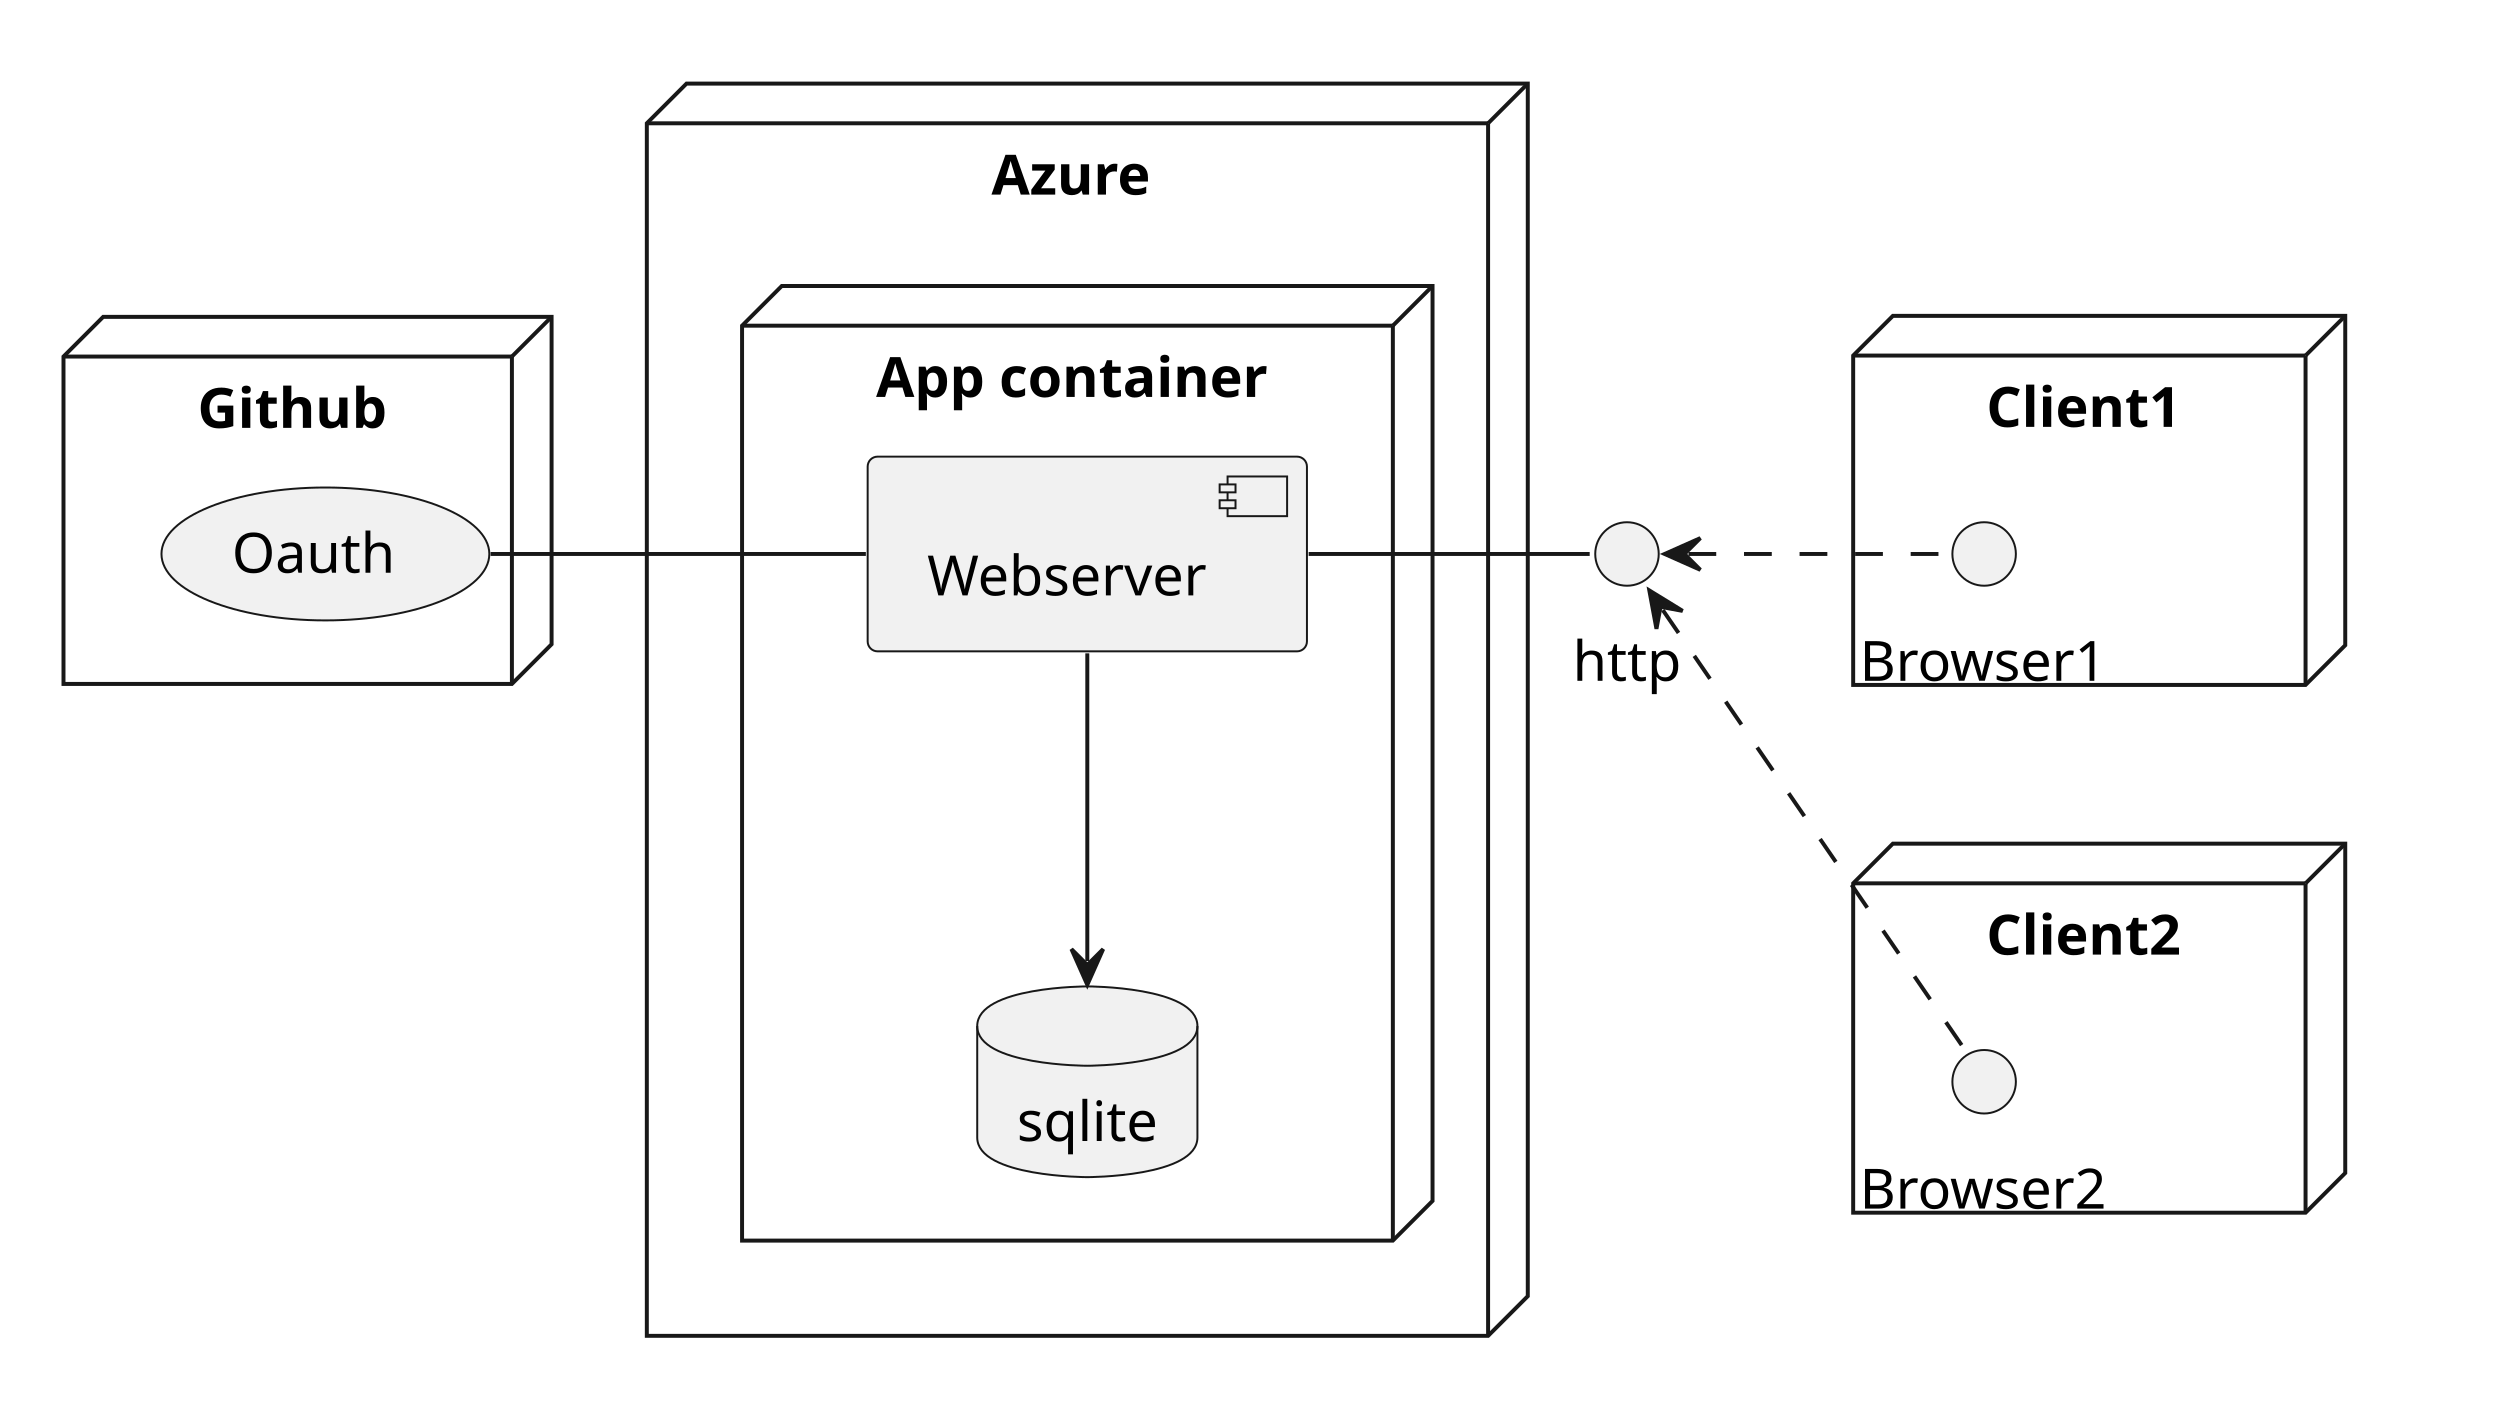
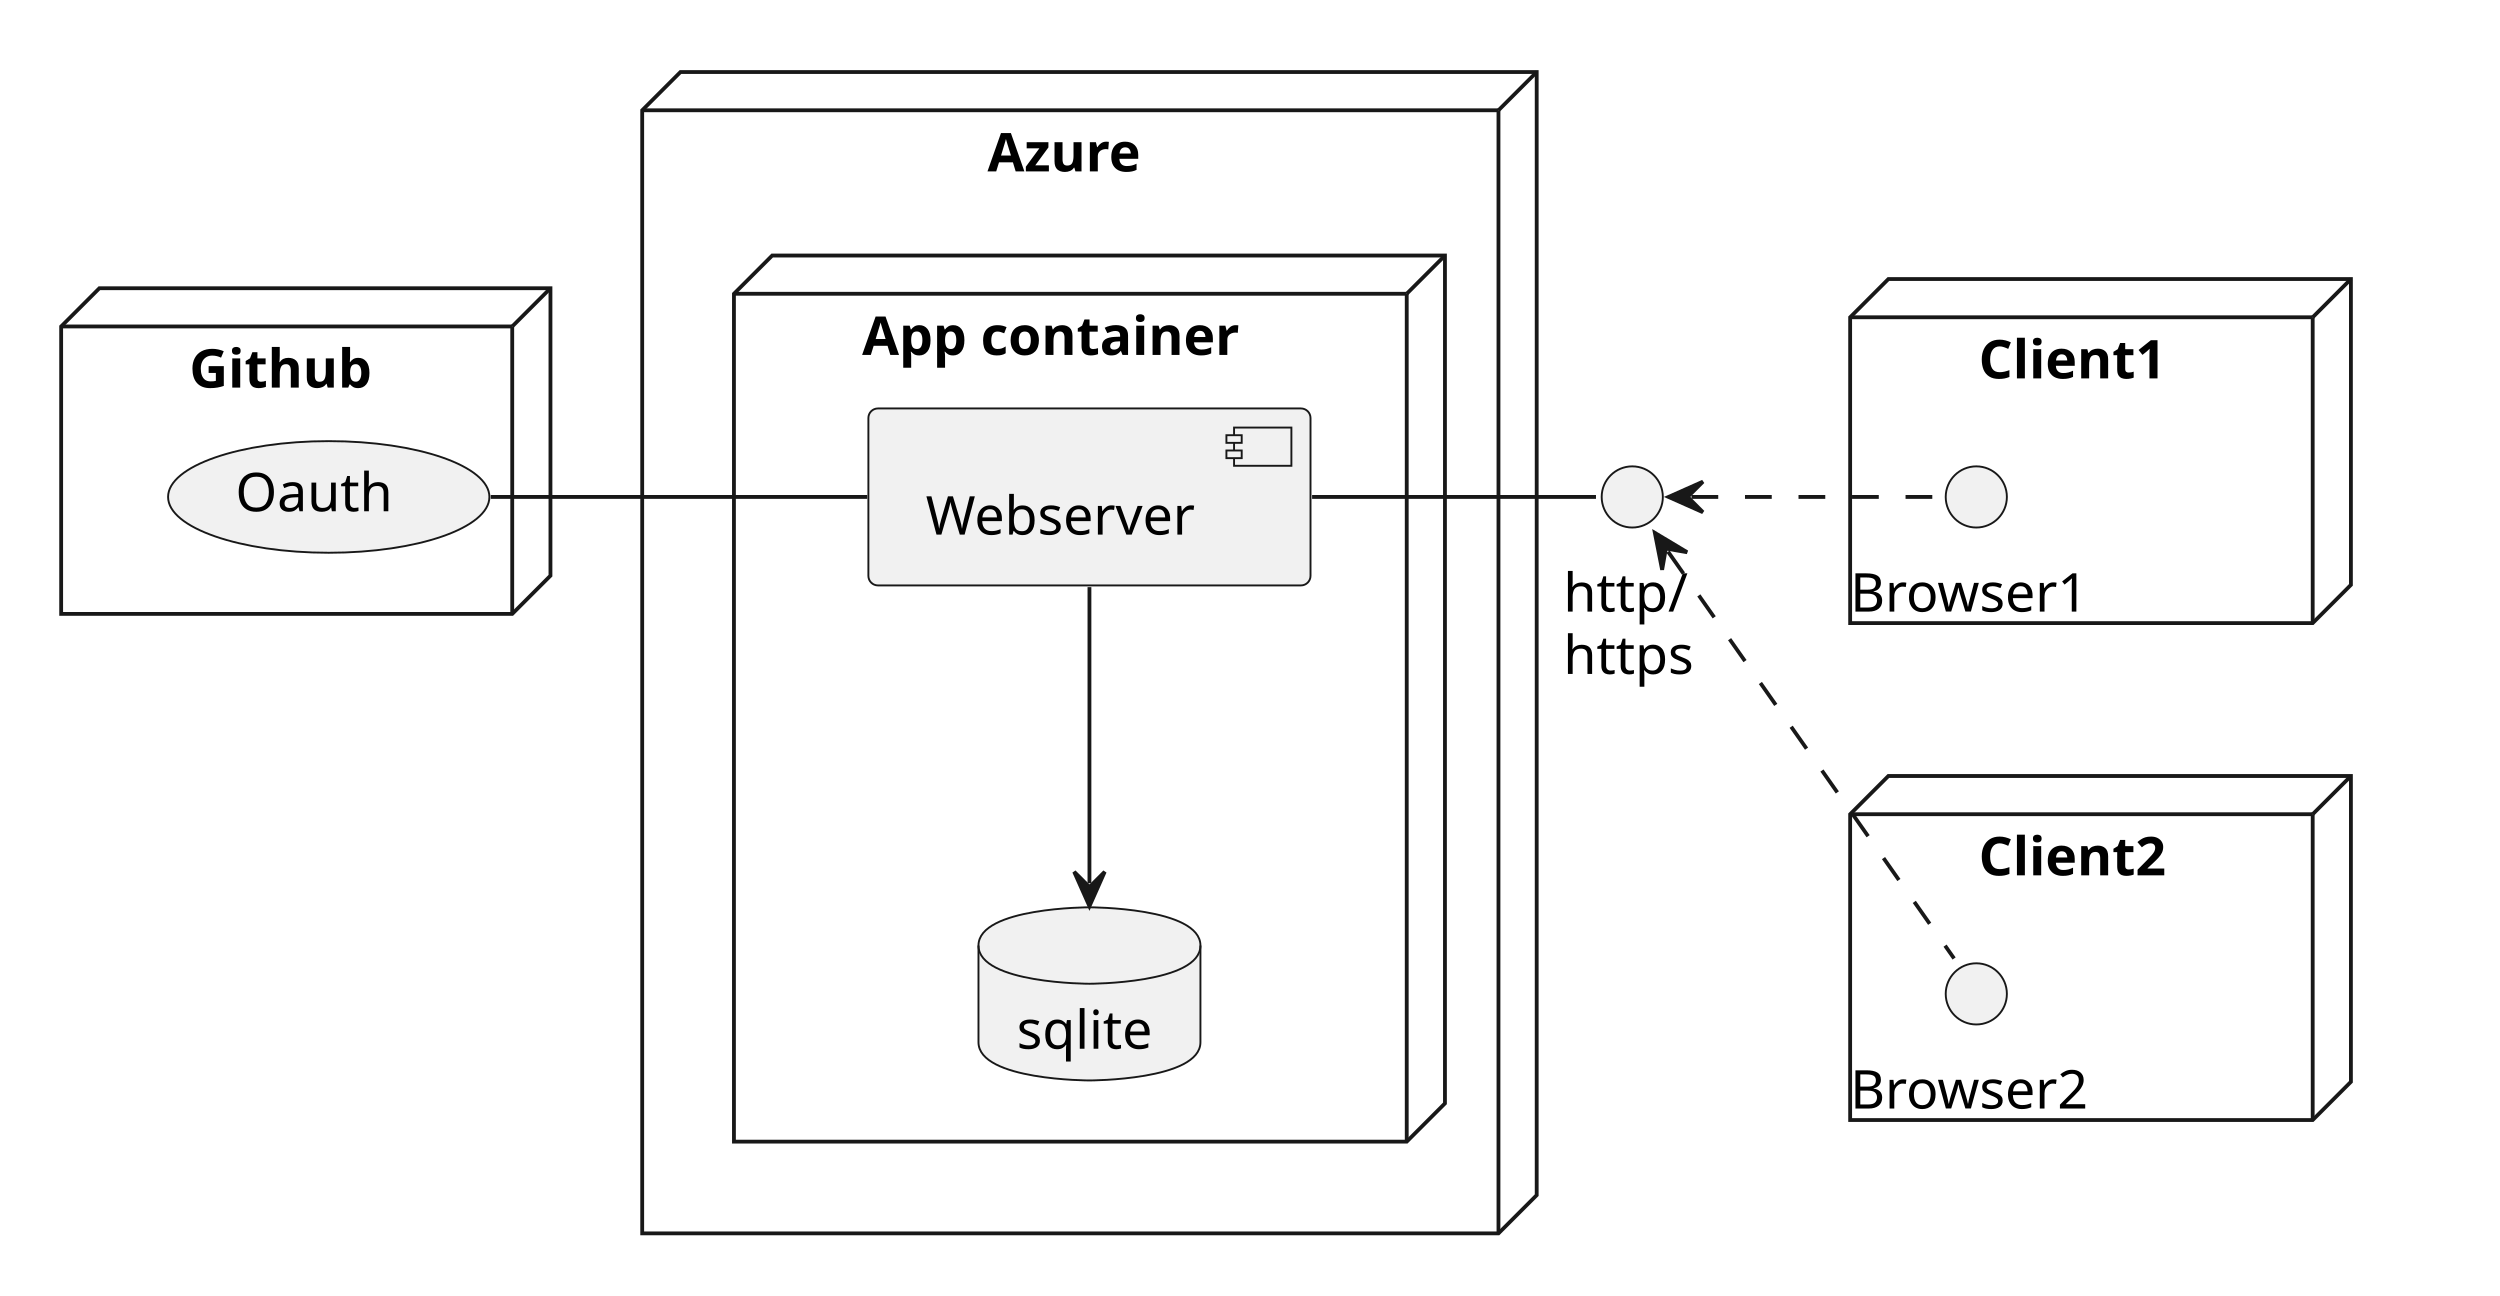
- <svg xmlns="http://www.w3.org/2000/svg" contentStyleType="text/css" height="353px" preserveAspectRatio="none" style="width:630px;height:353px;background:#FFFFFF;" version="1.1" viewBox="0 0 630 353" width="630px" zoomAndPan="magnify">
+ <svg xmlns="http://www.w3.org/2000/svg" contentStyleType="text/css" data-diagram-type="DESCRIPTION" height="339px" preserveAspectRatio="none" style="width:654px;height:339px;background:#FFFFFF;" version="1.1" viewBox="0 0 654 339" width="654px" zoomAndPan="magnify">
  <defs />
  <g>
    <g id="cluster_Github">
-       <polygon fill="none" points="16,89.852,26,79.852,139,79.852,139,162.352,129,172.352,16,172.352,16,89.852" style="stroke:#181818;stroke-width:1;" />
-       <line style="stroke:#181818;stroke-width:1;" x1="129" x2="139" y1="89.852" y2="79.852" />
-       <line style="stroke:#181818;stroke-width:1;" x1="16" x2="129" y1="89.852" y2="89.852" />
-       <line style="stroke:#181818;stroke-width:1;" x1="129" x2="129" y1="89.852" y2="172.352" />
-       <text fill="#000000" font-family="sans-serif" font-size="14" font-weight="bold" lengthAdjust="spacing" textLength="47.446" x="49.777" y="107.818">Github</text>
+       <polygon fill="none" points="16,85.4,26,75.4,144,75.4,144,150.6,134,160.6,16,160.6,16,85.4" style="stroke:#181818;stroke-width:1;" />
+       <line style="stroke:#181818;stroke-width:1;" x1="134" x2="144" y1="85.4" y2="75.4" />
+       <line style="stroke:#181818;stroke-width:1;" x1="16" x2="134" y1="85.4" y2="85.4" />
+       <line style="stroke:#181818;stroke-width:1;" x1="134" x2="134" y1="85.4" y2="160.6" />
+       <text fill="#000000" font-family="sans-serif" font-size="14" font-weight="bold" lengthAdjust="spacing" textLength="52.938" x="49.531" y="101.395">Github</text>
    </g>
    <g id="cluster_Azure">
-       <polygon fill="none" points="163,31.072,173,21.072,385,21.072,385,326.632,375,336.632,163,336.632,163,31.072" style="stroke:#181818;stroke-width:1;" />
-       <line style="stroke:#181818;stroke-width:1;" x1="375" x2="385" y1="31.072" y2="21.072" />
-       <line style="stroke:#181818;stroke-width:1;" x1="163" x2="375" y1="31.072" y2="31.072" />
-       <line style="stroke:#181818;stroke-width:1;" x1="375" x2="375" y1="31.072" y2="336.632" />
-       <text fill="#000000" font-family="sans-serif" font-size="14" font-weight="bold" lengthAdjust="spacing" textLength="40.306" x="249.847" y="49.038">Azure</text>
+       <polygon fill="none" points="168,28.85,178,18.85,402,18.85,402,312.65,392,322.65,168,322.65,168,28.85" style="stroke:#181818;stroke-width:1;" />
+       <line style="stroke:#181818;stroke-width:1;" x1="392" x2="402" y1="28.85" y2="18.85" />
+       <line style="stroke:#181818;stroke-width:1;" x1="168" x2="392" y1="28.85" y2="28.85" />
+       <line style="stroke:#181818;stroke-width:1;" x1="392" x2="392" y1="28.85" y2="322.65" />
+       <text fill="#000000" font-family="sans-serif" font-size="14" font-weight="bold" lengthAdjust="spacing" textLength="45.35" x="258.325" y="44.845">Azure</text>
    </g>
    <g id="cluster_App container">
-       <polygon fill="none" points="187,82.072,197,72.072,361,72.072,361,302.632,351,312.632,187,312.632,187,82.072" style="stroke:#181818;stroke-width:1;" />
-       <line style="stroke:#181818;stroke-width:1;" x1="351" x2="361" y1="82.072" y2="72.072" />
-       <line style="stroke:#181818;stroke-width:1;" x1="187" x2="351" y1="82.072" y2="82.072" />
-       <line style="stroke:#181818;stroke-width:1;" x1="351" x2="351" y1="82.072" y2="312.632" />
-       <text fill="#000000" font-family="sans-serif" font-size="14" font-weight="bold" lengthAdjust="spacing" textLength="98.462" x="220.769" y="100.038">App container</text>
+       <polygon fill="none" points="192,76.85,202,66.85,378,66.85,378,288.65,368,298.65,192,298.65,192,76.85" style="stroke:#181818;stroke-width:1;" />
+       <line style="stroke:#181818;stroke-width:1;" x1="368" x2="378" y1="76.85" y2="66.85" />
+       <line style="stroke:#181818;stroke-width:1;" x1="192" x2="368" y1="76.85" y2="76.85" />
+       <line style="stroke:#181818;stroke-width:1;" x1="368" x2="368" y1="76.85" y2="298.65" />
+       <text fill="#000000" font-family="sans-serif" font-size="14" font-weight="bold" lengthAdjust="spacing" textLength="110.94" x="225.53" y="92.845">App container</text>
    </g>
    <g id="cluster_layout1">
-       <path d="M437.5,6.602 L490.986,6.602 A3.75,3.75 0 0 1 493.486,9.102 L500.486,31.67 L620.5,31.67 A2.5,2.5 0 0 1 623,34.17 L623,335.102 A2.5,2.5 0 0 1 620.5,337.602 L437.5,337.602 A2.5,2.5 0 0 1 435,335.102 L435,9.102 A2.5,2.5 0 0 1 437.5,6.602 " fill="none" style="stroke:none;stroke-width:1.5;" />
-       <line style="stroke:none;stroke-width:1.5;" x1="435" x2="500.486" y1="31.67" y2="31.67" />
+       <path d="M454.5,6 L514.891,6 A3.75,3.75 0 0 1 517.391,8.5 L524.391,28.297 L644.5,28.297 A2.5,2.5 0 0 1 647,30.797 L647,322.5 A2.5,2.5 0 0 1 644.5,325 L454.5,325 A2.5,2.5 0 0 1 452,322.5 L452,8.5 A2.5,2.5 0 0 1 454.5,6 " fill="none" style="stroke:none;stroke-width:1.5;" />
+       <line style="stroke:none;stroke-width:1.5;" x1="452" x2="524.391" y1="28.297" y2="28.297" />
    </g>
    <g id="cluster_Client1">
-       <polygon fill="none" points="467,89.602,477,79.602,591,79.602,591,162.602,581,172.602,467,172.602,467,89.602" style="stroke:#181818;stroke-width:1;" />
-       <line style="stroke:#181818;stroke-width:1;" x1="581" x2="591" y1="89.602" y2="79.602" />
-       <line style="stroke:#181818;stroke-width:1;" x1="467" x2="581" y1="89.602" y2="89.602" />
-       <line style="stroke:#181818;stroke-width:1;" x1="581" x2="581" y1="89.602" y2="172.602" />
-       <text fill="#000000" font-family="sans-serif" font-size="14" font-weight="bold" lengthAdjust="spacing" textLength="48.888" x="500.556" y="107.568">Client1</text>
+       <polygon fill="none" points="484,83,494,73,615,73,615,153,605,163,484,163,484,83" style="stroke:#181818;stroke-width:1;" />
+       <line style="stroke:#181818;stroke-width:1;" x1="605" x2="615" y1="83" y2="73" />
+       <line style="stroke:#181818;stroke-width:1;" x1="484" x2="605" y1="83" y2="83" />
+       <line style="stroke:#181818;stroke-width:1;" x1="605" x2="605" y1="83" y2="163" />
+       <text fill="#000000" font-family="sans-serif" font-size="14" font-weight="bold" lengthAdjust="spacing" textLength="55.768" x="517.616" y="98.995">Client1</text>
    </g>
    <g id="cluster_Client2">
-       <polygon fill="none" points="467,222.602,477,212.602,591,212.602,591,295.602,581,305.602,467,305.602,467,222.602" style="stroke:#181818;stroke-width:1;" />
-       <line style="stroke:#181818;stroke-width:1;" x1="581" x2="591" y1="222.602" y2="212.602" />
-       <line style="stroke:#181818;stroke-width:1;" x1="467" x2="581" y1="222.602" y2="222.602" />
-       <line style="stroke:#181818;stroke-width:1;" x1="581" x2="581" y1="222.602" y2="305.602" />
-       <text fill="#000000" font-family="sans-serif" font-size="14" font-weight="bold" lengthAdjust="spacing" textLength="48.888" x="500.556" y="240.568">Client2</text>
+       <polygon fill="none" points="484,213,494,203,615,203,615,283,605,293,484,293,484,213" style="stroke:#181818;stroke-width:1;" />
+       <line style="stroke:#181818;stroke-width:1;" x1="605" x2="615" y1="213" y2="203" />
+       <line style="stroke:#181818;stroke-width:1;" x1="484" x2="605" y1="213" y2="213" />
+       <line style="stroke:#181818;stroke-width:1;" x1="605" x2="605" y1="213" y2="293" />
+       <text fill="#000000" font-family="sans-serif" font-size="14" font-weight="bold" lengthAdjust="spacing" textLength="55.768" x="517.616" y="228.995">Client2</text>
    </g>
    <g id="elem_Oauth">
-       <ellipse cx="82" cy="139.597" fill="#F1F1F1" rx="41.31" ry="16.745" style="stroke:#181818;stroke-width:0.5;" />
-       <text fill="#000000" font-family="sans-serif" font-size="14" lengthAdjust="spacing" textLength="41.146" x="58.427" y="144.33">Oauth</text>
+       <ellipse cx="85.999" cy="130" fill="#F1F1F1" rx="42.029" ry="14.6" style="stroke:#181818;stroke-width:0.5;" />
+       <text fill="#000000" font-family="sans-serif" font-size="14" lengthAdjust="spacing" textLength="42.834" x="61.582" y="133.747">Oauth</text>
    </g>
    <g id="elem_sqlite">
-       <path d="M246.26,258.572 C246.26,248.572 274.005,248.572 274.005,248.572 C274.005,248.572 301.75,248.572 301.75,258.572 L301.75,286.64 C301.75,296.64 274.005,296.64 274.005,296.64 C274.005,296.64 246.26,296.64 246.26,286.64 L246.26,258.572 " fill="#F1F1F1" style="stroke:#181818;stroke-width:0.5;" />
-       <path d="M246.26,258.572 C246.26,268.572 274.005,268.572 274.005,268.572 C274.005,268.572 301.75,268.572 301.75,258.572 " fill="none" style="stroke:#181818;stroke-width:0.5;" />
-       <text fill="#000000" font-family="sans-serif" font-size="14" lengthAdjust="spacing" textLength="35.49" x="256.26" y="287.538">sqlite</text>
+       <path d="M255.97,247.35 C255.97,237.35 285.001,237.35 285.001,237.35 C285.001,237.35 314.033,237.35 314.033,247.35 L314.033,272.647 C314.033,282.647 285.001,282.647 285.001,282.647 C285.001,282.647 255.97,282.647 255.97,272.647 L255.97,247.35 " fill="#F1F1F1" style="stroke:#181818;stroke-width:0.5;" />
+       <path d="M255.97,247.35 C255.97,257.35 285.001,257.35 285.001,257.35 C285.001,257.35 314.033,257.35 314.033,247.35 " fill="none" style="stroke:#181818;stroke-width:0.5;" />
+       <text fill="#000000" font-family="sans-serif" font-size="14" lengthAdjust="spacing" textLength="38.062" x="265.97" y="274.345">sqlite</text>
    </g>
    <g id="elem_Webserver">
-       <rect fill="#F1F1F1" height="49.068" rx="2.5" ry="2.5" style="stroke:#181818;stroke-width:0.5;" width="110.7" x="218.65" y="115.072" />
-       <rect fill="#F1F1F1" height="10" style="stroke:#181818;stroke-width:0.5;" width="15" x="309.35" y="120.072" />
-       <rect fill="#F1F1F1" height="2" style="stroke:#181818;stroke-width:0.5;" width="4" x="307.35" y="122.072" />
-       <rect fill="#F1F1F1" height="2" style="stroke:#181818;stroke-width:0.5;" width="4" x="307.35" y="126.072" />
-       <text fill="#000000" font-family="sans-serif" font-size="14" lengthAdjust="spacing" textLength="70.7" x="233.65" y="150.038">Webserver</text>
+       <rect fill="#F1F1F1" height="46.297" rx="2.5" ry="2.5" style="stroke:#181818;stroke-width:0.5;" width="115.66" x="227.17" y="106.85" />
+       <rect fill="#F1F1F1" height="10" style="stroke:#181818;stroke-width:0.5;" width="15" x="322.83" y="111.85" />
+       <rect fill="#F1F1F1" height="2" style="stroke:#181818;stroke-width:0.5;" width="4" x="320.83" y="113.85" />
+       <rect fill="#F1F1F1" height="2" style="stroke:#181818;stroke-width:0.5;" width="4" x="320.83" y="117.85" />
+       <text fill="#000000" font-family="sans-serif" font-size="14" lengthAdjust="spacing" textLength="75.66" x="242.17" y="139.845">Webserver</text>
    </g>
    <g id="elem_Browser1">
-       <ellipse cx="500" cy="139.602" fill="#F1F1F1" rx="8" ry="8" style="stroke:#181818;stroke-width:0.5;" />
-       <text fill="#000000" font-family="sans-serif" font-size="14" lengthAdjust="spacing" textLength="62.748" x="468.626" y="171.568">Browser1</text>
+       <ellipse cx="517" cy="130" fill="#F1F1F1" rx="8" ry="8" style="stroke:#181818;stroke-width:0.5;" />
+       <text fill="#000000" font-family="sans-serif" font-size="14" lengthAdjust="spacing" textLength="65.946" x="484.027" y="159.995">Browser1</text>
    </g>
    <g id="elem_Browser2">
-       <ellipse cx="500" cy="272.602" fill="#F1F1F1" rx="8" ry="8" style="stroke:#181818;stroke-width:0.5;" />
-       <text fill="#000000" font-family="sans-serif" font-size="14" lengthAdjust="spacing" textLength="62.748" x="468.626" y="304.568">Browser2</text>
+       <ellipse cx="517" cy="260" fill="#F1F1F1" rx="8" ry="8" style="stroke:#181818;stroke-width:0.5;" />
+       <text fill="#000000" font-family="sans-serif" font-size="14" lengthAdjust="spacing" textLength="65.946" x="484.027" y="289.995">Browser2</text>
    </g>
    <g id="elem_http">
-       <ellipse cx="410" cy="139.602" fill="#F1F1F1" rx="8" ry="8" style="stroke:#181818;stroke-width:0.5;" />
-       <text fill="#000000" font-family="sans-serif" font-size="14" lengthAdjust="spacing" textLength="27.37" x="396.315" y="171.568">http</text>
+       <ellipse cx="427" cy="130" fill="#F1F1F1" rx="8" ry="8" style="stroke:#181818;stroke-width:0.5;" />
+       <text fill="#000000" font-family="sans-serif" font-size="14" lengthAdjust="spacing" textLength="33.455" x="408.984" y="159.995">http/</text>
+       <text fill="#000000" font-family="sans-serif" font-size="14" lengthAdjust="spacing" textLength="36.032" x="408.984" y="176.292">https</text>
    </g>
    <g id="link_Oauth_Webserver">
-       <path d="M123.62,139.602 C155.15,139.602 186.67,139.602 218.2,139.602 " fill="none" id="Oauth-Webserver" style="stroke:#181818;stroke-width:1;" />
+       <path d="M128.37,130 C161.2,130 194.04,130 226.87,130 " fill="none" id="Oauth-Webserver" style="stroke:#181818;stroke-width:1;" />
    </g>
    <g id="link_Webserver_sqlite">
-       <path d="M274,164.632 C274,188.412 274,218.592 274,242.172 " fill="none" id="Webserver-to-sqlite" style="stroke:#181818;stroke-width:1;" />
-       <polygon fill="#181818" points="274,248.172,278,239.172,274,243.172,270,239.172,274,248.172" style="stroke:#181818;stroke-width:1;" />
+       <path d="M285,153.59 C285,177.13 285,207.77 285,231.06 " fill="none" id="Webserver-to-sqlite" style="stroke:#181818;stroke-width:1;" />
+       <polygon fill="#181818" points="285,237.06,289,228.06,285,232.06,281,228.06,285,237.06" style="stroke:#181818;stroke-width:1;" />
    </g>
    <g id="link_http_Browser1">
-       <path d="M425.49,139.602 C449.18,139.602 466.87,139.602 490.57,139.602 " fill="none" id="http-backto-Browser1" style="stroke:#181818;stroke-width:1;stroke-dasharray:7.0,7.0;" />
-       <polygon fill="#181818" points="419.49,139.602,428.49,143.602,424.49,139.602,428.49,135.602,419.49,139.602" style="stroke:#181818;stroke-width:1;" />
+       <path d="M442.49,130 C466.18,130 483.87,130 507.57,130 " fill="none" id="http-backto-Browser1" style="stroke:#181818;stroke-width:1;stroke-dasharray:7.0,7.0;" />
+       <polygon fill="#181818" points="436.49,130,445.49,134,441.49,130,445.49,126,436.49,130" style="stroke:#181818;stroke-width:1;" />
    </g>
    <g id="link_http_Browser2">
-       <path d="M419.027,153.738 C435.187,177.268 478.21,239.892 494.37,263.412 " fill="none" id="http-backto-Browser2" style="stroke:#181818;stroke-width:1;stroke-dasharray:7.0,7.0;" />
-       <polygon fill="#181818" points="415.63,148.792,417.428,158.475,418.461,152.914,424.022,153.946,415.63,148.792" style="stroke:#181818;stroke-width:1;" />
+       <path d="M436.36,144.309 C452.7,167.559 494.96,227.65 511.19,250.74 " fill="none" id="http-backto-Browser2" style="stroke:#181818;stroke-width:1;stroke-dasharray:7.0,7.0;" />
+       <polygon fill="#181818" points="432.91,139.4,434.812,149.063,435.785,143.491,441.358,144.463,432.91,139.4" style="stroke:#181818;stroke-width:1;" />
    </g>
    <g id="link_Webserver_http">
-       <path d="M329.78,139.602 C353.39,139.602 376.99,139.602 400.6,139.602 " fill="none" id="Webserver-http" style="stroke:#181818;stroke-width:1;" />
+       <path d="M343.24,130 C368,130 392.76,130 417.51,130 " fill="none" id="Webserver-http" style="stroke:#181818;stroke-width:1;" />
    </g>
  </g>
</svg>
